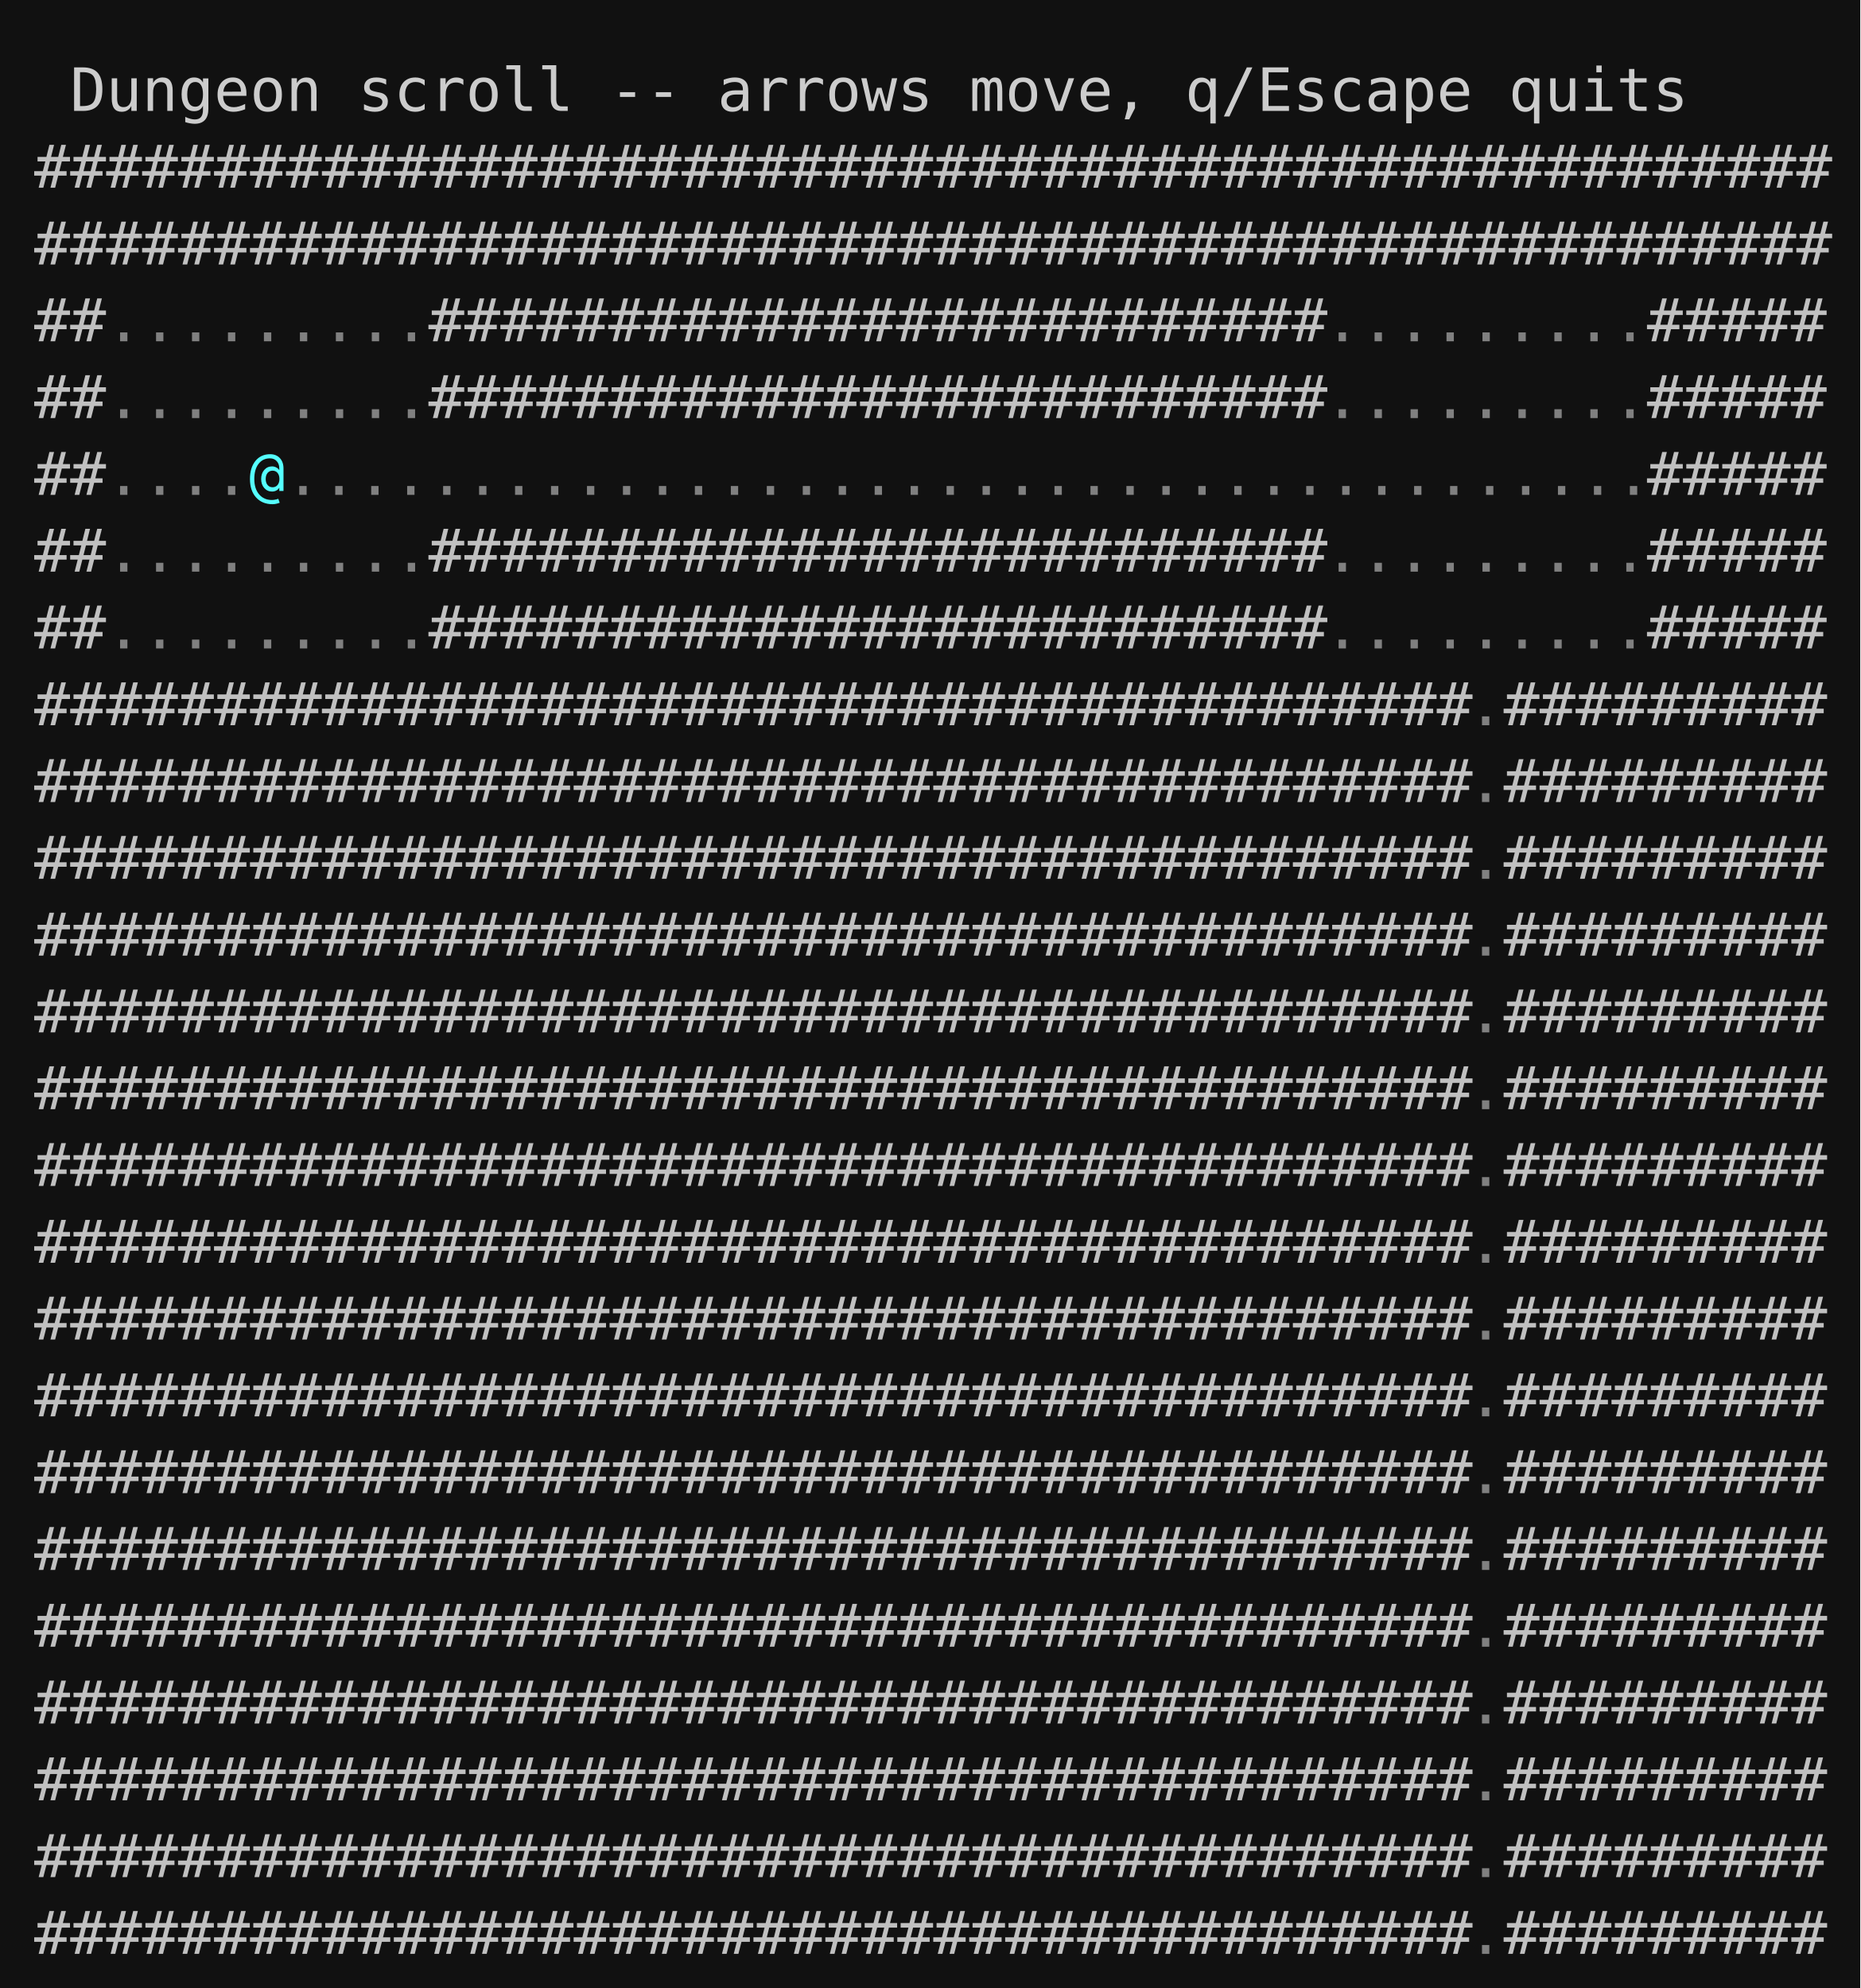
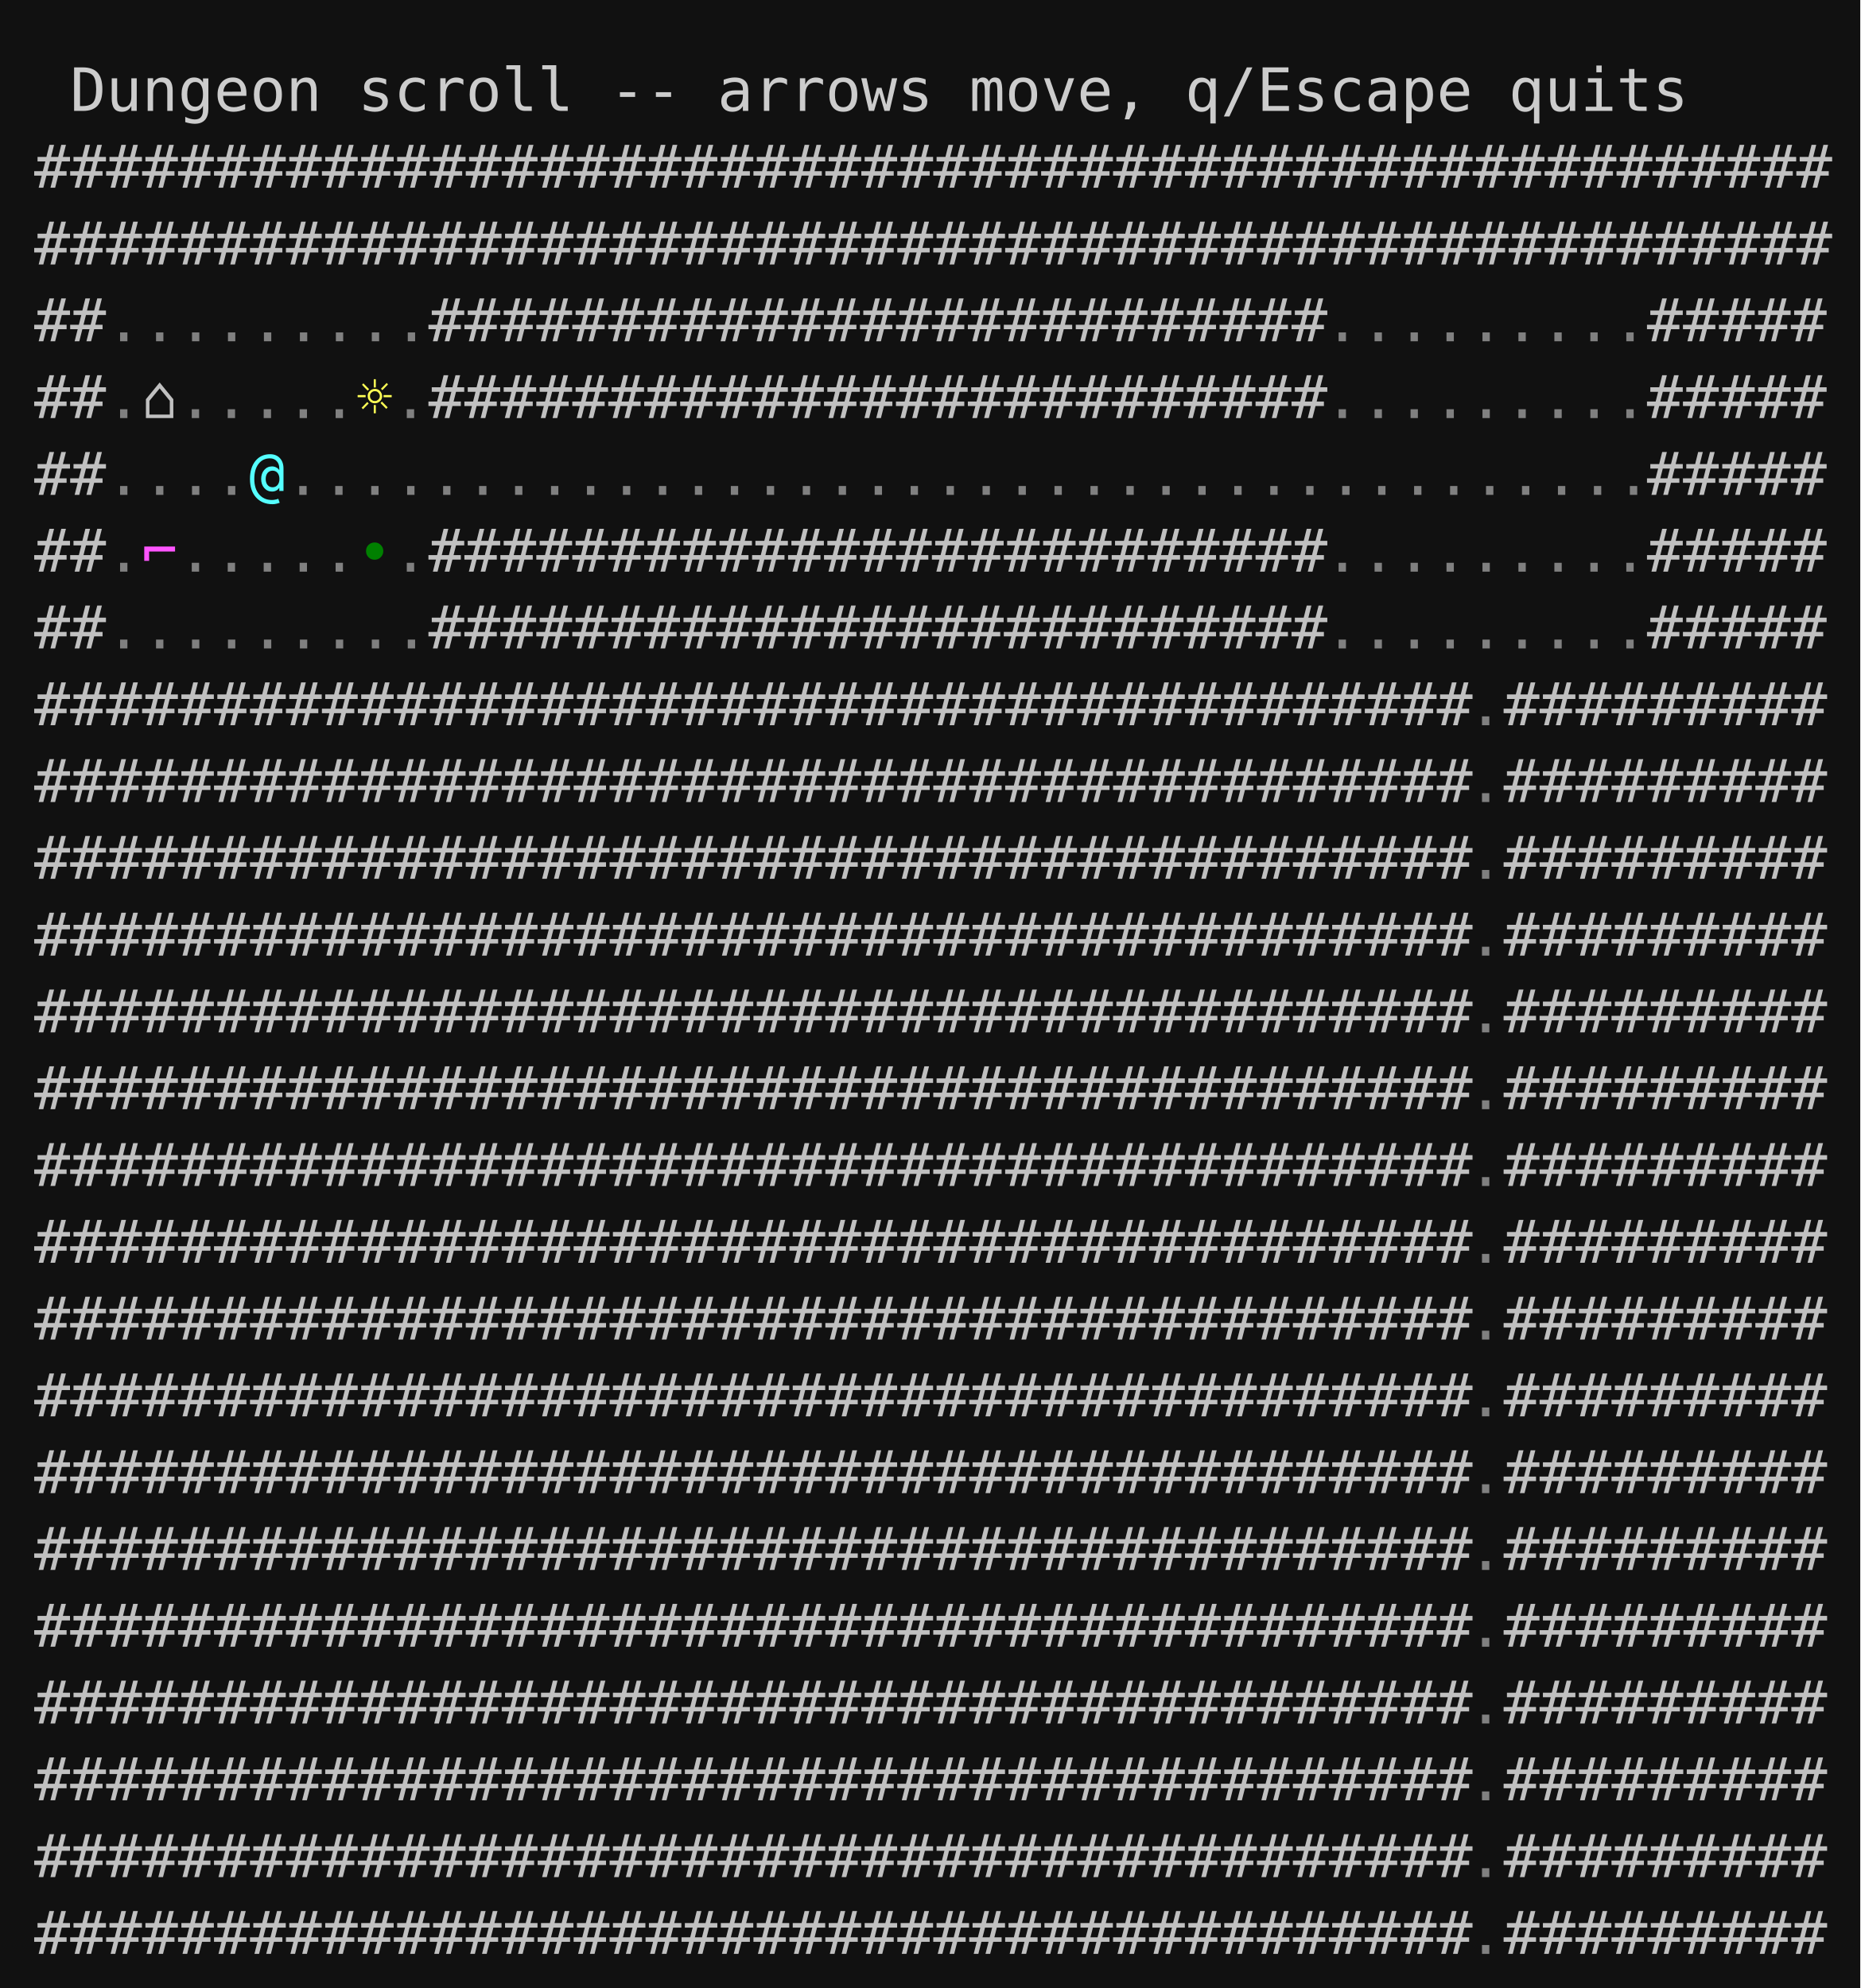
<svg xmlns="http://www.w3.org/2000/svg" width="436" height="466">
  <rect width="100%" height="100%" fill="#111111" />
  <text font-family="monospace" font-size="14" y="26.0" xml:space="preserve">
    <tspan fill="#cccccc" x="8.0"> Dungeon scroll -- arrows move, q/Escape quits    </tspan>
  </text>
  <text font-family="monospace" font-size="14" y="44.0" xml:space="preserve">
    <tspan fill="#c0c0c0" x="8.0">##################################################</tspan>
  </text>
  <text font-family="monospace" font-size="14" y="62.0" xml:space="preserve">
    <tspan fill="#c0c0c0" x="8.0">##################################################</tspan>
  </text>
  <text font-family="monospace" font-size="14" y="80.0" xml:space="preserve">
    <tspan fill="#c0c0c0" x="8.0">##</tspan>
    <tspan fill="#808080" x="24.8">.........</tspan>
    <tspan fill="#c0c0c0" x="100.4">#########################</tspan>
    <tspan fill="#808080" x="310.4">.........</tspan>
    <tspan fill="#c0c0c0" x="386.0">#####</tspan>
  </text>
  <text font-family="monospace" font-size="14" y="98.0" xml:space="preserve">
    <tspan fill="#c0c0c0" x="8.0">##</tspan>
-     <tspan fill="#808080" x="24.8">.........</tspan>
+     <tspan fill="#808080" x="24.8">.</tspan>
+     <tspan fill="#c0c0c0" x="33.2">⌂</tspan>
+     <tspan fill="#808080" x="41.6">.....</tspan>
+     <tspan fill="#ffff55" x="83.6">☼</tspan>
+     <tspan fill="#808080" x="92.0">.</tspan>
    <tspan fill="#c0c0c0" x="100.4">#########################</tspan>
    <tspan fill="#808080" x="310.4">.........</tspan>
    <tspan fill="#c0c0c0" x="386.0">#####</tspan>
  </text>
  <text font-family="monospace" font-size="14" y="116.0" xml:space="preserve">
    <tspan fill="#c0c0c0" x="8.0">##</tspan>
    <tspan fill="#808080" x="24.8">....</tspan>
    <tspan fill="#55ffff" x="58.4">@</tspan>
    <tspan fill="#808080" x="66.8">......................................</tspan>
    <tspan fill="#c0c0c0" x="386.0">#####</tspan>
  </text>
  <text font-family="monospace" font-size="14" y="134.0" xml:space="preserve">
    <tspan fill="#c0c0c0" x="8.0">##</tspan>
-     <tspan fill="#808080" x="24.8">.........</tspan>
+     <tspan fill="#808080" x="24.8">.</tspan>
+     <tspan fill="#ff55ff" x="33.2">⌐</tspan>
+     <tspan fill="#808080" x="41.6">.....</tspan>
+     <tspan fill="#008000" x="83.6">∙</tspan>
+     <tspan fill="#808080" x="92.0">.</tspan>
    <tspan fill="#c0c0c0" x="100.4">#########################</tspan>
    <tspan fill="#808080" x="310.4">.........</tspan>
    <tspan fill="#c0c0c0" x="386.0">#####</tspan>
  </text>
  <text font-family="monospace" font-size="14" y="152.0" xml:space="preserve">
    <tspan fill="#c0c0c0" x="8.0">##</tspan>
    <tspan fill="#808080" x="24.8">.........</tspan>
    <tspan fill="#c0c0c0" x="100.4">#########################</tspan>
    <tspan fill="#808080" x="310.4">.........</tspan>
    <tspan fill="#c0c0c0" x="386.0">#####</tspan>
  </text>
  <text font-family="monospace" font-size="14" y="170.0" xml:space="preserve">
    <tspan fill="#c0c0c0" x="8.0">########################################</tspan>
    <tspan fill="#808080" x="344.0">.</tspan>
    <tspan fill="#c0c0c0" x="352.4">#########</tspan>
  </text>
  <text font-family="monospace" font-size="14" y="188.0" xml:space="preserve">
    <tspan fill="#c0c0c0" x="8.0">########################################</tspan>
    <tspan fill="#808080" x="344.0">.</tspan>
    <tspan fill="#c0c0c0" x="352.4">#########</tspan>
  </text>
  <text font-family="monospace" font-size="14" y="206.0" xml:space="preserve">
    <tspan fill="#c0c0c0" x="8.0">########################################</tspan>
    <tspan fill="#808080" x="344.0">.</tspan>
    <tspan fill="#c0c0c0" x="352.4">#########</tspan>
  </text>
  <text font-family="monospace" font-size="14" y="224.0" xml:space="preserve">
    <tspan fill="#c0c0c0" x="8.0">########################################</tspan>
    <tspan fill="#808080" x="344.0">.</tspan>
    <tspan fill="#c0c0c0" x="352.4">#########</tspan>
  </text>
  <text font-family="monospace" font-size="14" y="242.0" xml:space="preserve">
    <tspan fill="#c0c0c0" x="8.0">########################################</tspan>
    <tspan fill="#808080" x="344.0">.</tspan>
    <tspan fill="#c0c0c0" x="352.4">#########</tspan>
  </text>
  <text font-family="monospace" font-size="14" y="260.0" xml:space="preserve">
    <tspan fill="#c0c0c0" x="8.0">########################################</tspan>
    <tspan fill="#808080" x="344.0">.</tspan>
    <tspan fill="#c0c0c0" x="352.4">#########</tspan>
  </text>
  <text font-family="monospace" font-size="14" y="278.0" xml:space="preserve">
    <tspan fill="#c0c0c0" x="8.0">########################################</tspan>
    <tspan fill="#808080" x="344.0">.</tspan>
    <tspan fill="#c0c0c0" x="352.4">#########</tspan>
  </text>
  <text font-family="monospace" font-size="14" y="296.0" xml:space="preserve">
    <tspan fill="#c0c0c0" x="8.0">########################################</tspan>
    <tspan fill="#808080" x="344.0">.</tspan>
    <tspan fill="#c0c0c0" x="352.4">#########</tspan>
  </text>
  <text font-family="monospace" font-size="14" y="314.0" xml:space="preserve">
    <tspan fill="#c0c0c0" x="8.0">########################################</tspan>
    <tspan fill="#808080" x="344.0">.</tspan>
    <tspan fill="#c0c0c0" x="352.4">#########</tspan>
  </text>
  <text font-family="monospace" font-size="14" y="332.0" xml:space="preserve">
    <tspan fill="#c0c0c0" x="8.0">########################################</tspan>
    <tspan fill="#808080" x="344.0">.</tspan>
    <tspan fill="#c0c0c0" x="352.4">#########</tspan>
  </text>
  <text font-family="monospace" font-size="14" y="350.0" xml:space="preserve">
    <tspan fill="#c0c0c0" x="8.0">########################################</tspan>
    <tspan fill="#808080" x="344.0">.</tspan>
    <tspan fill="#c0c0c0" x="352.4">#########</tspan>
  </text>
  <text font-family="monospace" font-size="14" y="368.0" xml:space="preserve">
    <tspan fill="#c0c0c0" x="8.0">########################################</tspan>
    <tspan fill="#808080" x="344.0">.</tspan>
    <tspan fill="#c0c0c0" x="352.4">#########</tspan>
  </text>
  <text font-family="monospace" font-size="14" y="386.0" xml:space="preserve">
    <tspan fill="#c0c0c0" x="8.0">########################################</tspan>
    <tspan fill="#808080" x="344.0">.</tspan>
    <tspan fill="#c0c0c0" x="352.4">#########</tspan>
  </text>
  <text font-family="monospace" font-size="14" y="404.0" xml:space="preserve">
    <tspan fill="#c0c0c0" x="8.0">########################################</tspan>
    <tspan fill="#808080" x="344.0">.</tspan>
    <tspan fill="#c0c0c0" x="352.4">#########</tspan>
  </text>
  <text font-family="monospace" font-size="14" y="422.0" xml:space="preserve">
    <tspan fill="#c0c0c0" x="8.0">########################################</tspan>
    <tspan fill="#808080" x="344.0">.</tspan>
    <tspan fill="#c0c0c0" x="352.4">#########</tspan>
  </text>
  <text font-family="monospace" font-size="14" y="440.0" xml:space="preserve">
    <tspan fill="#c0c0c0" x="8.0">########################################</tspan>
    <tspan fill="#808080" x="344.0">.</tspan>
    <tspan fill="#c0c0c0" x="352.4">#########</tspan>
  </text>
  <text font-family="monospace" font-size="14" y="458.0" xml:space="preserve">
    <tspan fill="#c0c0c0" x="8.0">########################################</tspan>
    <tspan fill="#808080" x="344.0">.</tspan>
    <tspan fill="#c0c0c0" x="352.4">#########</tspan>
  </text>
</svg>
